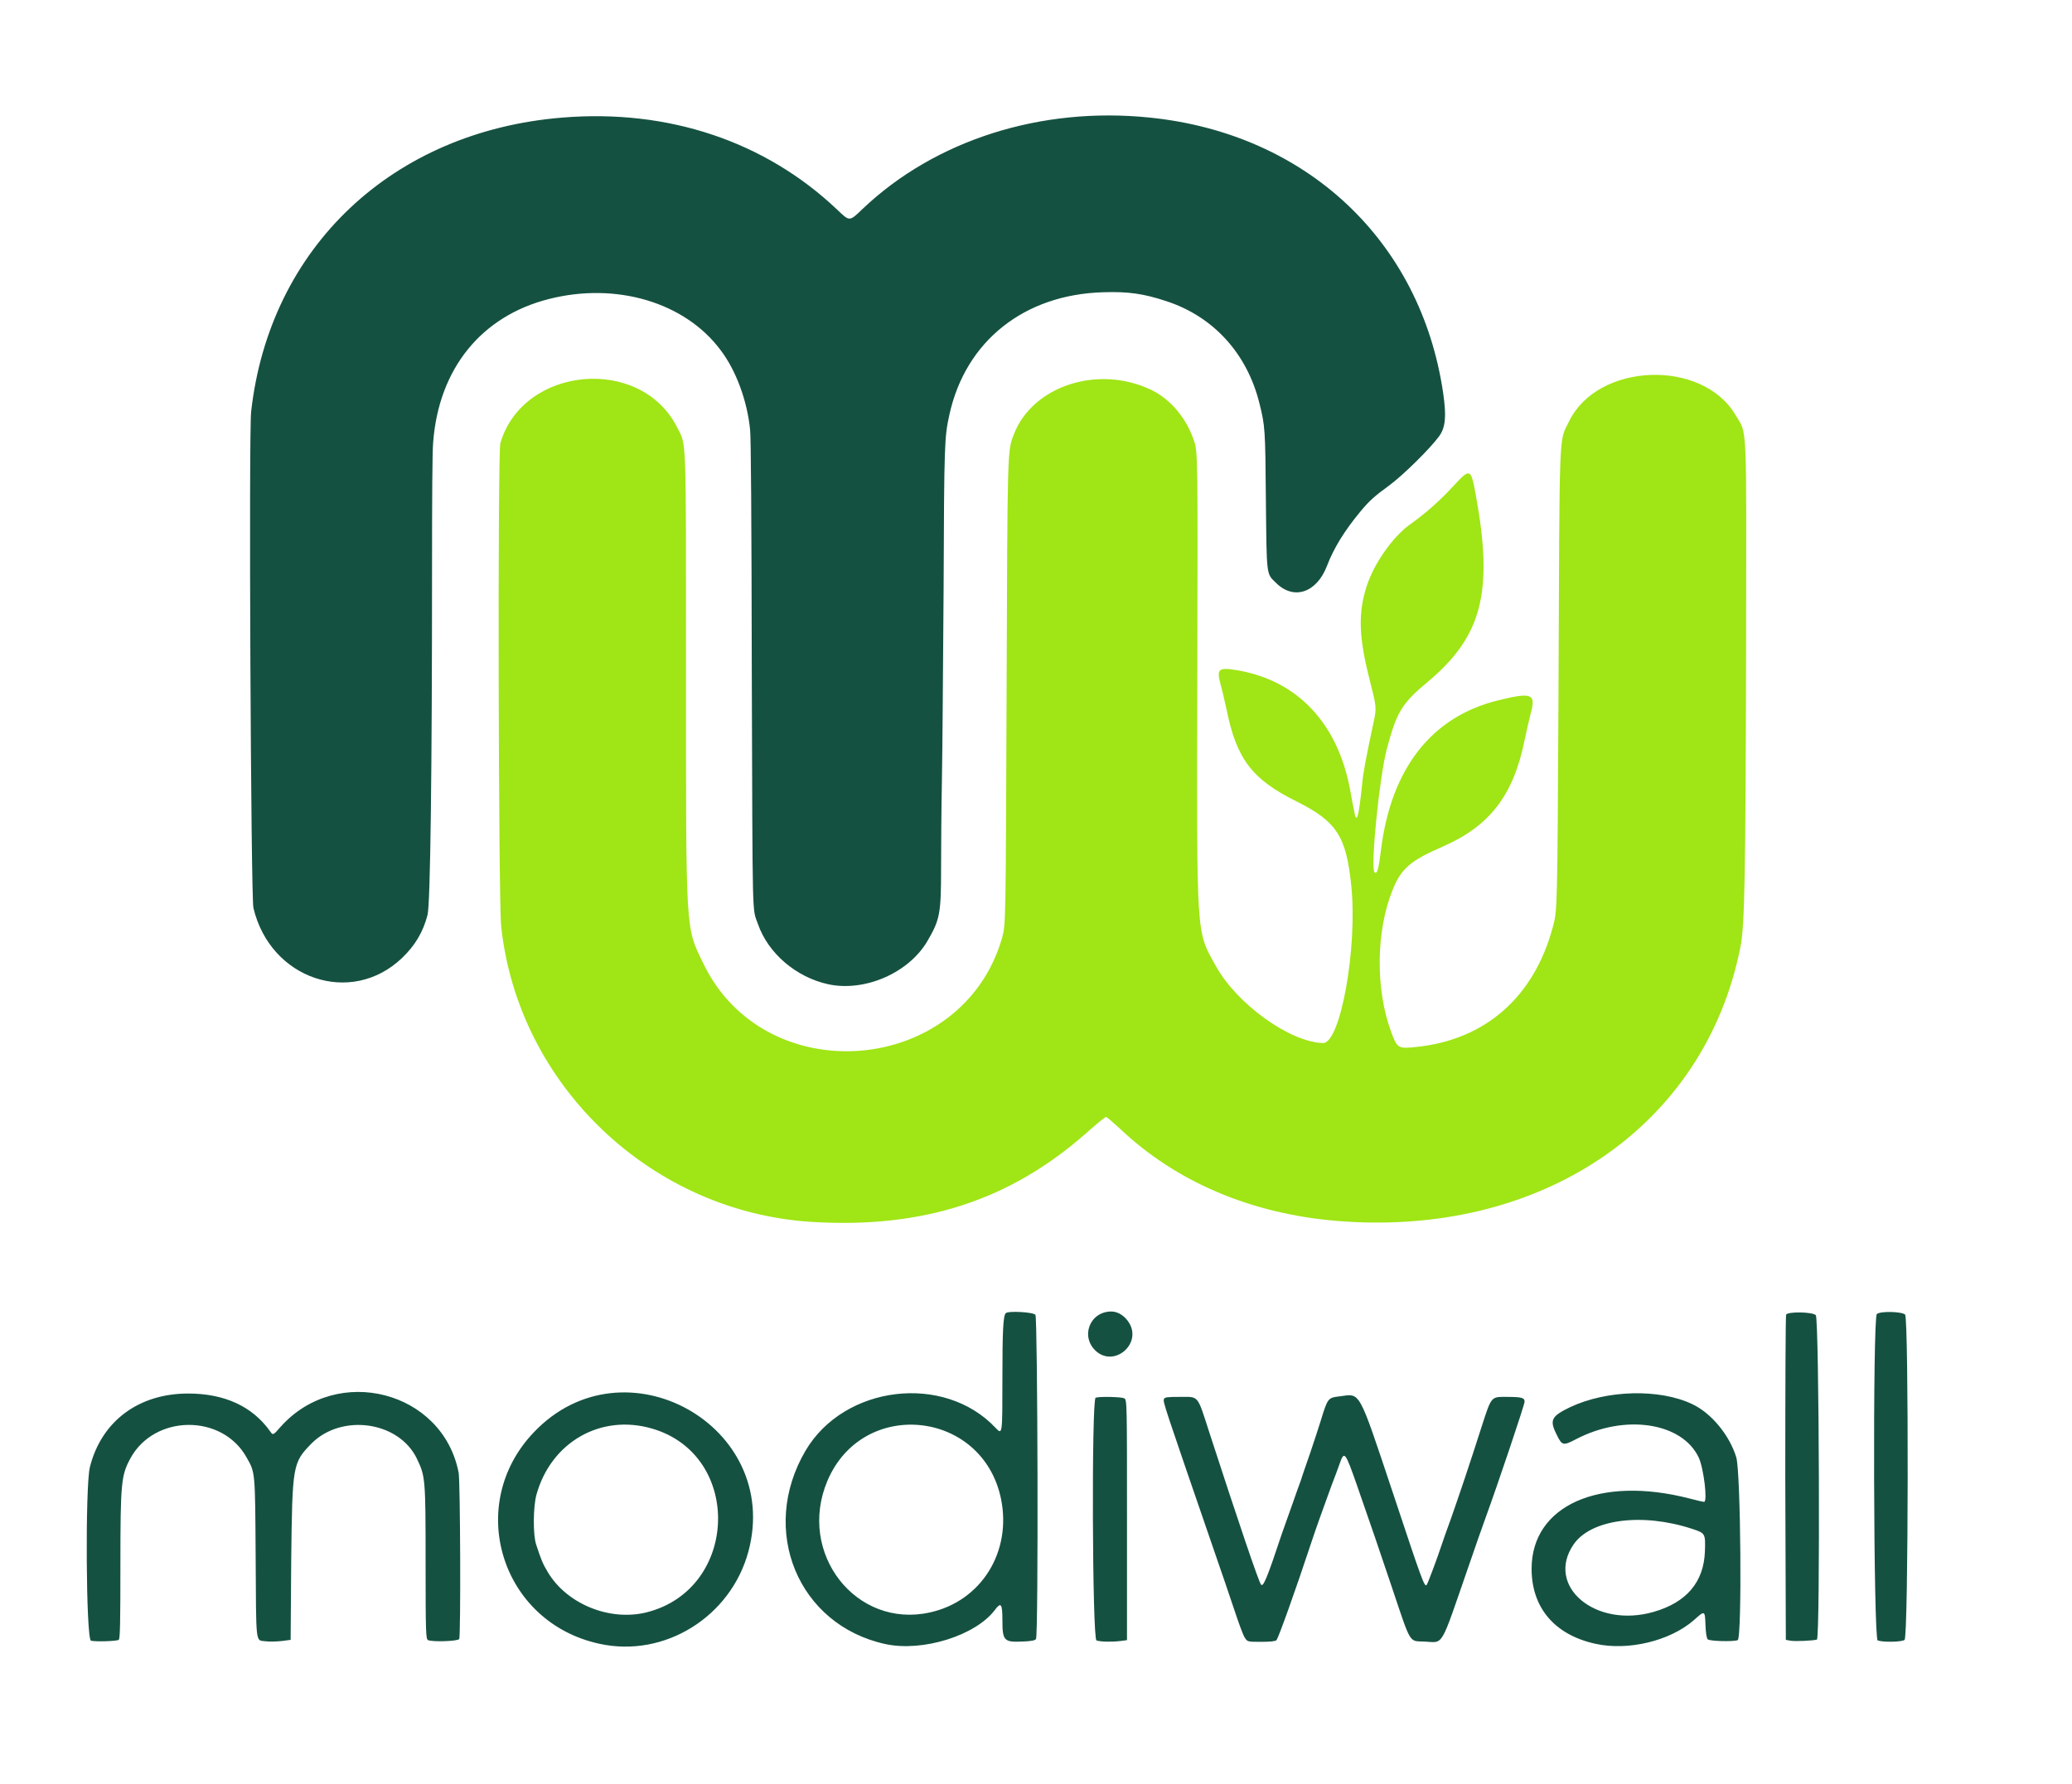
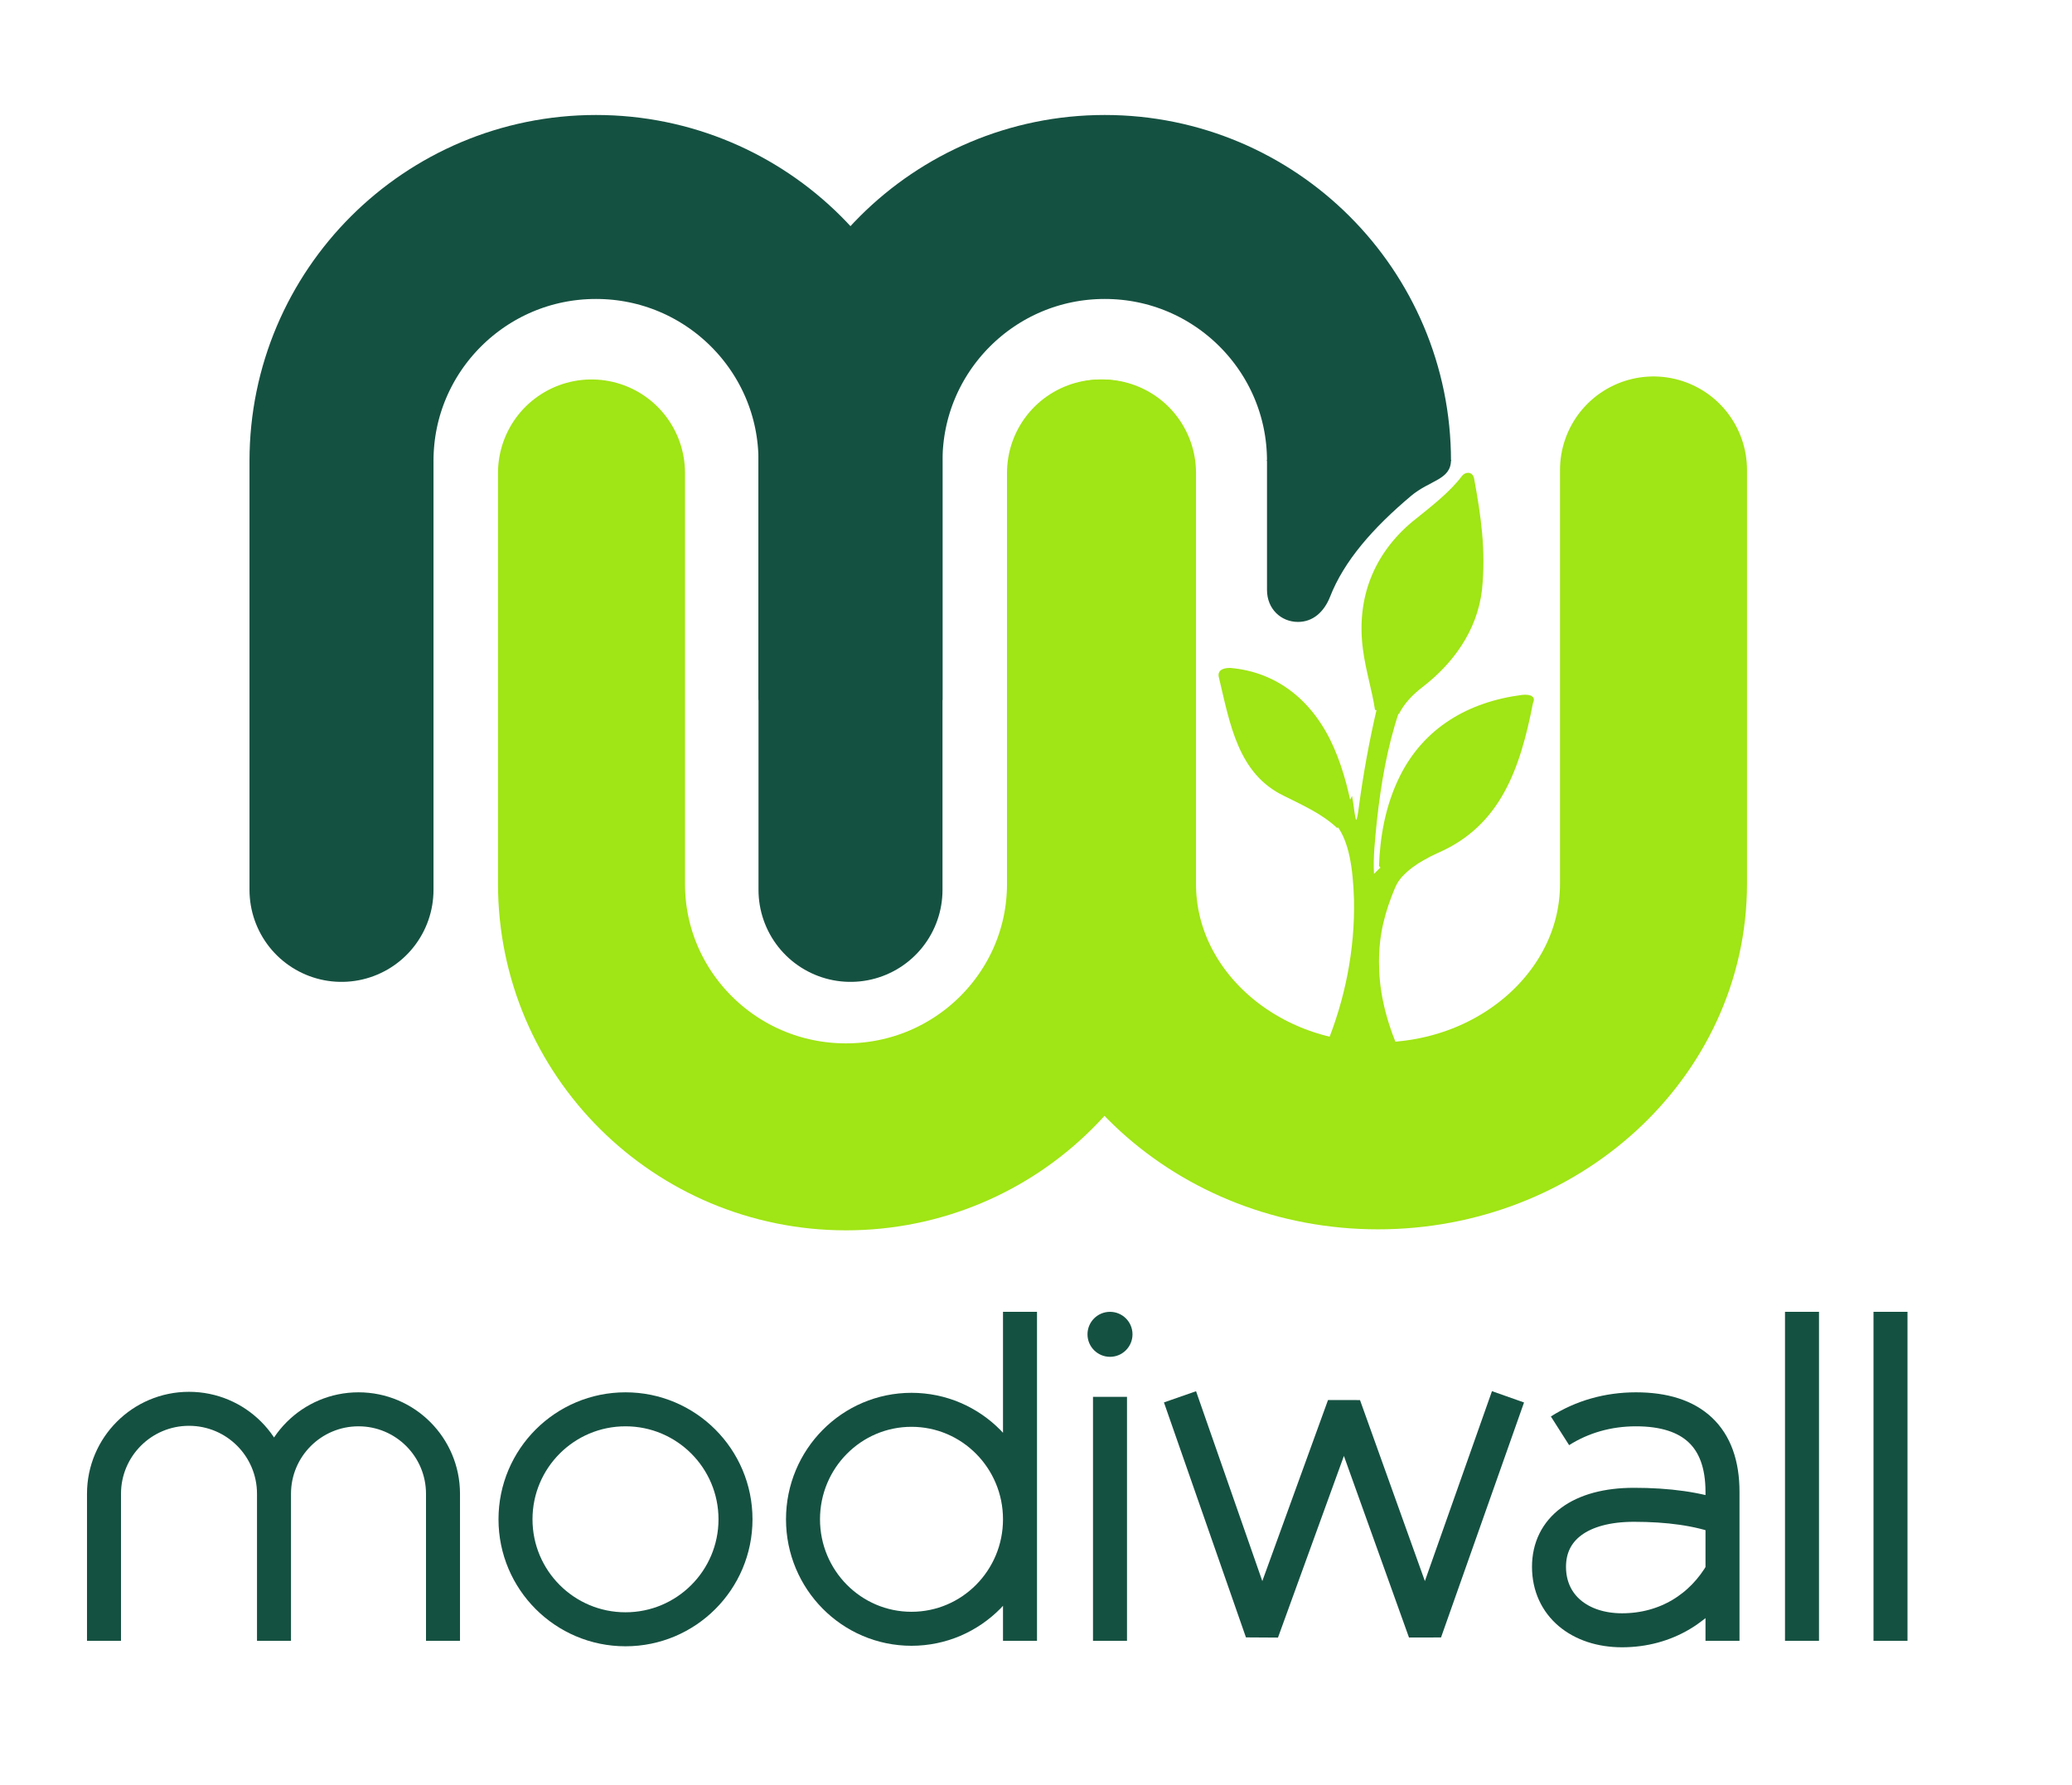
- <svg xmlns="http://www.w3.org/2000/svg" viewBox="0 0 740 637">
-   <path fill="#155141" d="M295.8 351.6C284.3 349.1 274.3 340.5 270.7 330.1C268.6 324.1 268.8 331.8 268.5 240.9C268.4 184.0 268.2 156.4 267.9 153.6C266.9 143.3 262.9 132.3 257.3 125.0C244.6 108.0 220.1 100.7 196.1 106.8C171.9 112.9 156.7 131.7 154.7 158.0C154.4 161.2 154.3 178.0 154.3 202.7C154.3 275.8 153.7 322.7 152.7 326.8C151.1 333.0 148.2 337.8 143.6 342.2C125.4 359.6 96.5 349.8 90.5 324.3C89.6 320.2 88.8 154.8 89.7 147.0C96.3 88.3 140.2 46.9 200.9 42.0C238.7 38.9 273.3 50.5 299.0 74.9C303.5 79.2 303.3 79.2 308.1 74.6C334.0 50.0 371.8 38.0 410.6 42.0C466.6 47.7 507.4 86.0 515.4 140.3C516.6 148.6 516.3 152.6 514.0 155.8C510.9 160.1 501.0 169.9 495.9 173.6C491.2 177.0 489.0 178.9 485.8 182.8C480.1 189.7 476.4 195.7 473.9 202.2C470.2 211.8 462.0 214.5 455.7 208.2C452.2 204.8 452.4 206.1 452.1 178.6C451.9 153.0 451.8 152.2 449.8 144.1C445.4 126.3 433.4 113.1 416.6 107.6C408.5 104.9 402.9 104.1 394.0 104.4C365.8 105.2 344.9 121.8 339.1 148.0C337.3 156.2 337.2 157.7 337.0 210.7C336.8 237.9 336.6 268.5 336.4 278.6C336.2 288.7 336.1 302.8 336.1 310.0C336.1 326.4 335.7 328.5 331.2 336.2C324.5 347.6 308.8 354.4 295.8 351.6ZM214.1 587.2C178.9 579.6 165.9 537.5 190.7 511.6C222.9 477.8 279.3 509.3 267.3 554.2C261.0 577.6 237.3 592.3 214.1 587.2ZM316.2 587.3C285.0 580.5 271.0 546.6 287.7 518.2C301.5 494.8 337.2 490.5 355.6 510.1C358.0 512.6 358.0 512.7 358.0 492.4C358.0 475.0 358.3 470.0 359.2 469.1C360.1 468.2 369.1 468.7 369.8 469.7C370.6 470.9 370.9 584.2 370.0 585.5C369.7 586.0 368.3 586.3 365.1 586.4C358.6 586.7 358.0 586.1 358.0 578.8C358.0 572.9 357.5 572.2 355.4 575.0C348.6 584.2 329.6 590.2 316.2 587.3ZM569.8 587.2C555.2 584.0 547.0 574.3 547.0 560.4C547.0 537.8 571.2 527.0 603.4 535.3C606.0 536.0 608.3 536.5 608.6 536.5C609.9 536.5 608.5 524.6 606.7 520.7C600.8 508.1 580.3 505.0 562.9 514.1C558.3 516.5 557.9 516.4 556.1 512.8C553.3 507.3 553.9 506.0 560.7 502.7C573.8 496.5 592.7 496.0 604.4 501.6C611.2 504.8 617.7 512.7 620.1 520.6C621.7 525.8 622.2 585.3 620.6 585.9C619.1 586.5 610.6 586.3 609.9 585.6C609.5 585.2 609.2 583.3 609.1 580.5C608.9 575.2 608.9 575.2 604.9 578.8C596.4 586.2 581.4 589.8 569.8 587.2ZM32.5 586.1C30.7 585.6 30.4 530.9 32.1 524.1C36.2 507.7 49.5 497.8 67.2 497.8C80.2 497.8 90.1 502.4 96.4 511.2C97.5 512.8 97.5 512.8 100.3 509.6C120.5 487.1 158.2 496.9 163.8 526.1C164.4 529.0 164.6 584.7 164.0 585.5C163.5 586.3 154.6 586.6 152.9 585.9C152.1 585.6 152.0 583.8 152.0 558.1C152.0 528.0 151.9 527.4 148.9 521.1C142.5 507.7 122.0 504.8 111.2 515.7C104.5 522.6 104.4 523.3 104.0 557.5L103.8 585.8L100.7 586.2C99.0 586.4 96.3 586.5 94.8 586.3C91.2 585.8 91.5 588.4 91.3 555.5C91.1 525.8 91.2 526.1 88.1 520.7C79.4 504.9 55.0 505.2 46.5 521.1C43.3 527.1 43.0 529.6 43.0 559.1C43.0 579.2 42.9 585.5 42.4 585.8C41.5 586.3 34.0 586.5 32.5 586.1ZM391.6 586.0C390.1 585.4 389.8 499.9 391.3 499.3C392.6 498.8 400.5 499.0 401.5 499.5C402.5 500.0 402.5 501.0 402.5 542.9L402.5 585.9L400.2 586.2C397.0 586.6 393.0 586.5 391.6 586.0ZM444.5 584.9C443.9 584.0 442.3 579.5 440.8 575.0C439.3 570.5 436.1 561.1 433.7 554.2C415.6 501.6 415.3 500.8 415.7 499.8C415.9 499.1 416.9 499.0 421.5 499.0C428.3 499.0 427.5 498.1 432.0 512.0C442.3 543.7 449.6 565.3 450.4 566.1C451.2 566.9 452.6 563.6 457.7 548.2C458.7 545.5 460.3 540.7 461.5 537.5C462.6 534.3 464.0 530.4 464.6 528.8C465.1 527.1 466.7 522.6 468.0 518.8C469.3 514.9 471.0 509.8 471.7 507.5C474.2 499.3 474.3 499.3 478.5 498.8C486.0 497.8 485.0 496.0 497.5 533.4C507.7 564.1 508.7 567.0 509.5 566.2C509.9 565.8 513.5 556.1 515.0 551.5C515.2 550.8 516.7 546.6 518.3 542.2C521.2 533.9 524.5 524.2 529.2 509.5C532.7 498.7 532.5 499.0 538.0 499.0C543.4 499.0 544.5 499.3 544.5 500.7C544.5 501.8 534.8 530.6 530.7 541.8C529.7 544.5 526.9 552.5 524.5 559.5C514.1 589.5 515.8 586.7 508.6 586.4C503.2 586.2 504.0 587.6 497.2 567.3C492.1 552.1 490.2 546.6 484.6 530.5C480.4 518.5 480.1 518.1 478.4 523.0C477.9 524.5 476.6 527.9 475.6 530.5C472.3 539.6 470.4 544.8 468.5 550.5C462.5 568.7 456.6 585.0 455.9 585.9C455.5 586.3 453.8 586.5 450.4 586.5C445.5 586.5 445.5 586.5 444.5 584.9ZM639.5 586.1L637.8 585.8L637.6 528.0C637.6 496.2 637.7 470.0 637.9 469.6C638.6 468.5 647.2 468.6 648.5 469.8C649.7 470.9 650.1 585.3 648.9 585.7C647.6 586.1 641.2 586.4 639.5 586.1ZM670.6 586.0C669.1 585.4 668.8 470.7 670.3 469.4C671.6 468.3 679.2 468.5 680.4 469.6C681.7 471.0 681.6 584.8 680.2 585.8C679.2 586.6 672.4 586.7 670.6 586.0ZM230.8 576.0C263.9 567.8 265.4 519.7 232.8 510.3C214.5 505.0 196.8 515.2 191.6 533.9C190.4 538.2 190.3 548.3 191.5 551.8C193.3 557.3 193.8 558.5 195.7 561.7C202.5 573.0 217.7 579.2 230.8 576.0ZM332.1 576.0C350.4 572.0 361.4 554.4 357.5 535.4C350.9 503.6 308.1 499.2 295.5 529.0C284.6 554.8 305.7 581.9 332.1 576.0ZM590.6 575.8C602.4 572.4 608.5 565.1 608.9 554.2C609.1 547.8 609.1 547.7 604.2 546.1C586.4 540.3 568.2 542.7 562.0 551.7C551.8 566.6 569.8 581.8 590.6 575.8ZM391.6 482.8C385.7 477.7 389.1 468.5 396.9 468.5C399.4 468.5 401.9 470.2 403.4 472.8C407.6 480.2 398.1 488.3 391.6 482.8Z" />
-   <path fill="#a0e515" d="M290.0 436.5C232.7 433.0 185.1 387.8 179.0 331.0C178.0 321.4 177.7 161.7 178.7 158.3C186.8 130.7 228.8 126.9 241.8 152.6C245.2 159.4 245.0 153.1 245.0 240.7C245.0 334.0 244.8 330.9 251.0 343.8C273.0 390.2 343.7 384.4 357.9 335.0C359.2 330.2 359.2 330.2 359.5 246.8C359.8 160.1 359.8 161.2 362.0 155.4C368.6 137.8 392.4 130.1 411.4 139.4C418.0 142.6 423.7 149.4 426.3 157.1C427.8 161.2 427.8 161.2 427.6 241.5C427.4 336.3 427.1 332.3 434.3 345.2C441.8 358.7 460.7 372.3 472.5 372.6C478.7 372.8 484.9 338.5 482.6 316.4C480.8 298.7 477.4 293.5 463.1 286.3C447.1 278.4 441.6 271.1 438.0 253.2C437.4 250.5 436.5 246.5 435.9 244.4C434.4 238.8 435.2 238.3 442.3 239.5C463.6 243.3 477.8 258.5 482.2 282.2C482.6 284.4 483.2 287.8 483.6 289.6C484.5 294.7 485.2 292.3 486.5 280.0C486.9 275.6 487.7 271.6 490.5 258.3C491.7 252.8 491.7 252.8 489.0 242.2C485.3 227.5 485.0 219.0 488.1 209.4C490.8 201.1 497.5 191.6 503.9 187.1C509.0 183.5 514.3 178.8 518.9 173.8C525.1 167.1 525.3 167.1 527.1 177.0C533.4 211.5 529.3 227.3 510.0 243.5C500.6 251.3 498.8 254.4 495.3 267.5C492.6 277.8 489.4 310.1 490.9 311.6C491.8 312.5 492.4 310.4 493.2 303.7C496.8 274.5 511.3 256.0 535.0 250.2C547.1 247.2 548.6 247.8 546.7 254.8C546.1 257.1 545.1 261.5 544.5 264.4C540.5 284.1 532.1 295.1 515.1 302.5C503.8 307.4 500.4 310.3 497.4 317.8C491.4 332.5 491.2 353.3 496.8 368.5C499.0 374.5 499.3 374.7 505.8 374.0C530.4 371.5 547.9 356.2 554.6 331.1C556.2 325.2 556.2 325.2 556.6 249.2C557.0 150.0 556.7 158.2 560.4 150.5C570.6 129.5 607.9 128.1 619.8 148.2C624.1 155.5 623.7 148.3 623.6 231.8C623.4 314.3 623.1 330.6 621.6 338.2C608.9 402.6 550.1 442.3 477.0 436.1C446.6 433.5 419.9 422.1 400.0 403.2C397.5 400.9 395.3 399.0 395.0 399.0C394.7 399.0 391.5 401.6 387.8 404.9C360.5 428.9 329.6 438.9 290.0 436.5Z" />
+ <svg xmlns="http://www.w3.org/2000/svg" viewBox="0 0 2072 1785">
+   <style>.lg-m1,.lg-m2,.lg-word{stroke:#155141}.lg-leg,.lg-dot{fill:#155141}.lg-w1,.lg-w2{stroke:#a0e515}.lg-sprig{fill:#a0e515}</style>
+   <path class="lg-m lg-m1" fill="none" stroke-width="184" stroke-linecap="round" pathLength="1" d="M341.5 890V461A254.5 254 0 0 1 850.5 461V890" />
+   <path class="lg-m lg-m2" fill="none" stroke-width="184" stroke-linecap="butt" pathLength="1" d="M850.5 700V461A254.25 254 0 0 1 1359 461" />
+   <path class="lg-m lg-leg" d="M1267 460V590C1267 609 1281 622 1298 622C1313 622 1324 612 1330 597C1344 561 1373 528 1411 496C1430 480 1451 480 1451 460Z" />
+   <path class="lg-w lg-w1" fill="none" stroke-width="187" stroke-linecap="round" pathLength="1" d="M591.5 473V884A254.5 253 0 0 0 1100.5 884V473" />
+   <path class="lg-w lg-w2" fill="none" stroke-width="187" stroke-linecap="round" pathLength="1" d="M1102.5 473V884A275.5 252 0 0 0 1653.5 884V470" />
+   <g class="lg-sprig">
+     <path class="lg-stem" d="M1337 826C1349 842 1353 868 1354 900C1355 950 1345 1000 1326 1046L1330 1060L1400 1060L1397 1046C1384 1014 1379 988 1379 962C1379 934 1385 912 1395 888C1402 872 1414 864 1428 858L1380 868L1374 874C1373 858 1375 840 1377 820C1381 784 1387 748 1399 712L1377 708C1369 742 1363 776 1359 806C1358 814 1357 820 1356 820C1354 812 1354 806 1352 796Z" />
+     <path class="lg-l1" d="M1462 476C1465 472 1472 471 1474 478C1481 516 1486 550 1482 590C1477 632 1452 664 1424 686C1412 695 1404 704 1399 714L1375 710C1372 690 1366 672 1363 650C1356 598 1374 554 1412 522C1432 506 1450 492 1462 476Z" />
+     <path class="lg-l2" d="M1219 678C1217 671 1222 668 1230 668C1278 672 1314 702 1334 748C1344 771 1350 796 1354 820L1337 828C1322 814 1304 806 1284 796C1238 774 1230 724 1219 678Z" />
+     <path class="lg-l3" d="M1533 703C1536 697 1531 694 1522 695C1468 702 1424 728 1400 776C1385 806 1380 838 1379 866L1395 886C1404 872 1418 862 1438 853C1500 826 1520 770 1533 703Z" />
+   </g>
+   <g class="lg-word" fill="none" stroke-width="34" stroke-linejoin="bevel">
+     <path pathLength="1" d="M104 1641V1494A85 85 0 0 1 274 1494V1641M274 1494A84.5 84.5 0 0 1 443 1494V1641" />
+     <path pathLength="1" d="M735.5 1519.5A110 110 0 1 1 515.5 1519.5A110 110 0 1 1 735.5 1519.5Z" />
+     <path pathLength="1" d="M1020 1519.5A108.5 109.5 0 1 1 803 1519.5A108.5 109.5 0 1 1 1020 1519.5M1020 1312V1641" />
+     <path pathLength="1" d="M1110 1397V1641" />
+     <path pathLength="1" d="M1180 1397L1262 1632L1344 1406L1425 1632L1508 1397" />
+     <path pathLength="1" d="M1560 1431C1582 1417 1608 1409.5 1636 1409.5C1692 1409.5 1722.5 1437 1722.5 1492V1641M1722.5 1518C1698 1509 1668 1505 1634 1505C1580 1505 1549 1529 1549 1567C1549 1606 1580 1630.5 1622 1630.5C1666 1630.5 1702 1608 1722.5 1572" />
+     <path pathLength="1" d="M1802 1312V1641M1890.5 1312V1641" />
+   </g>
+   <circle class="lg-dot" cx="1110" cy="1334.5" r="22.5" />
</svg>
